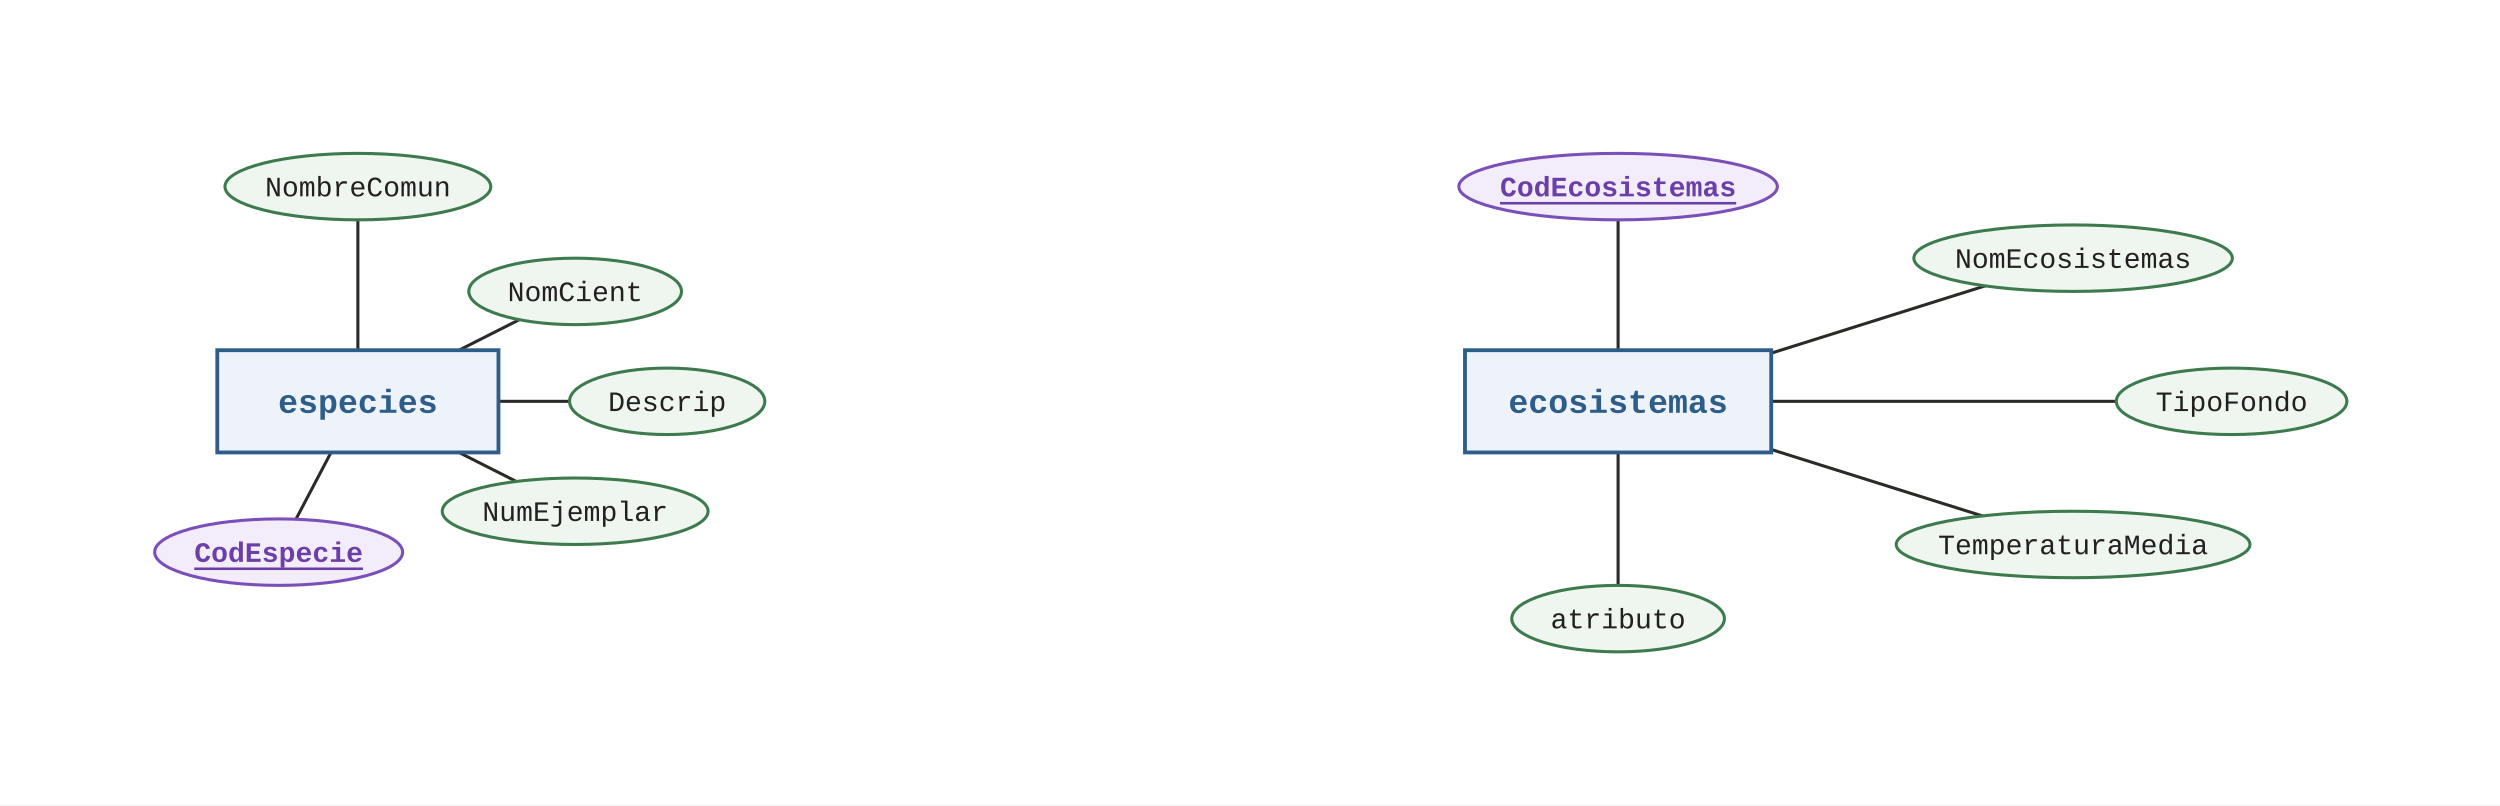
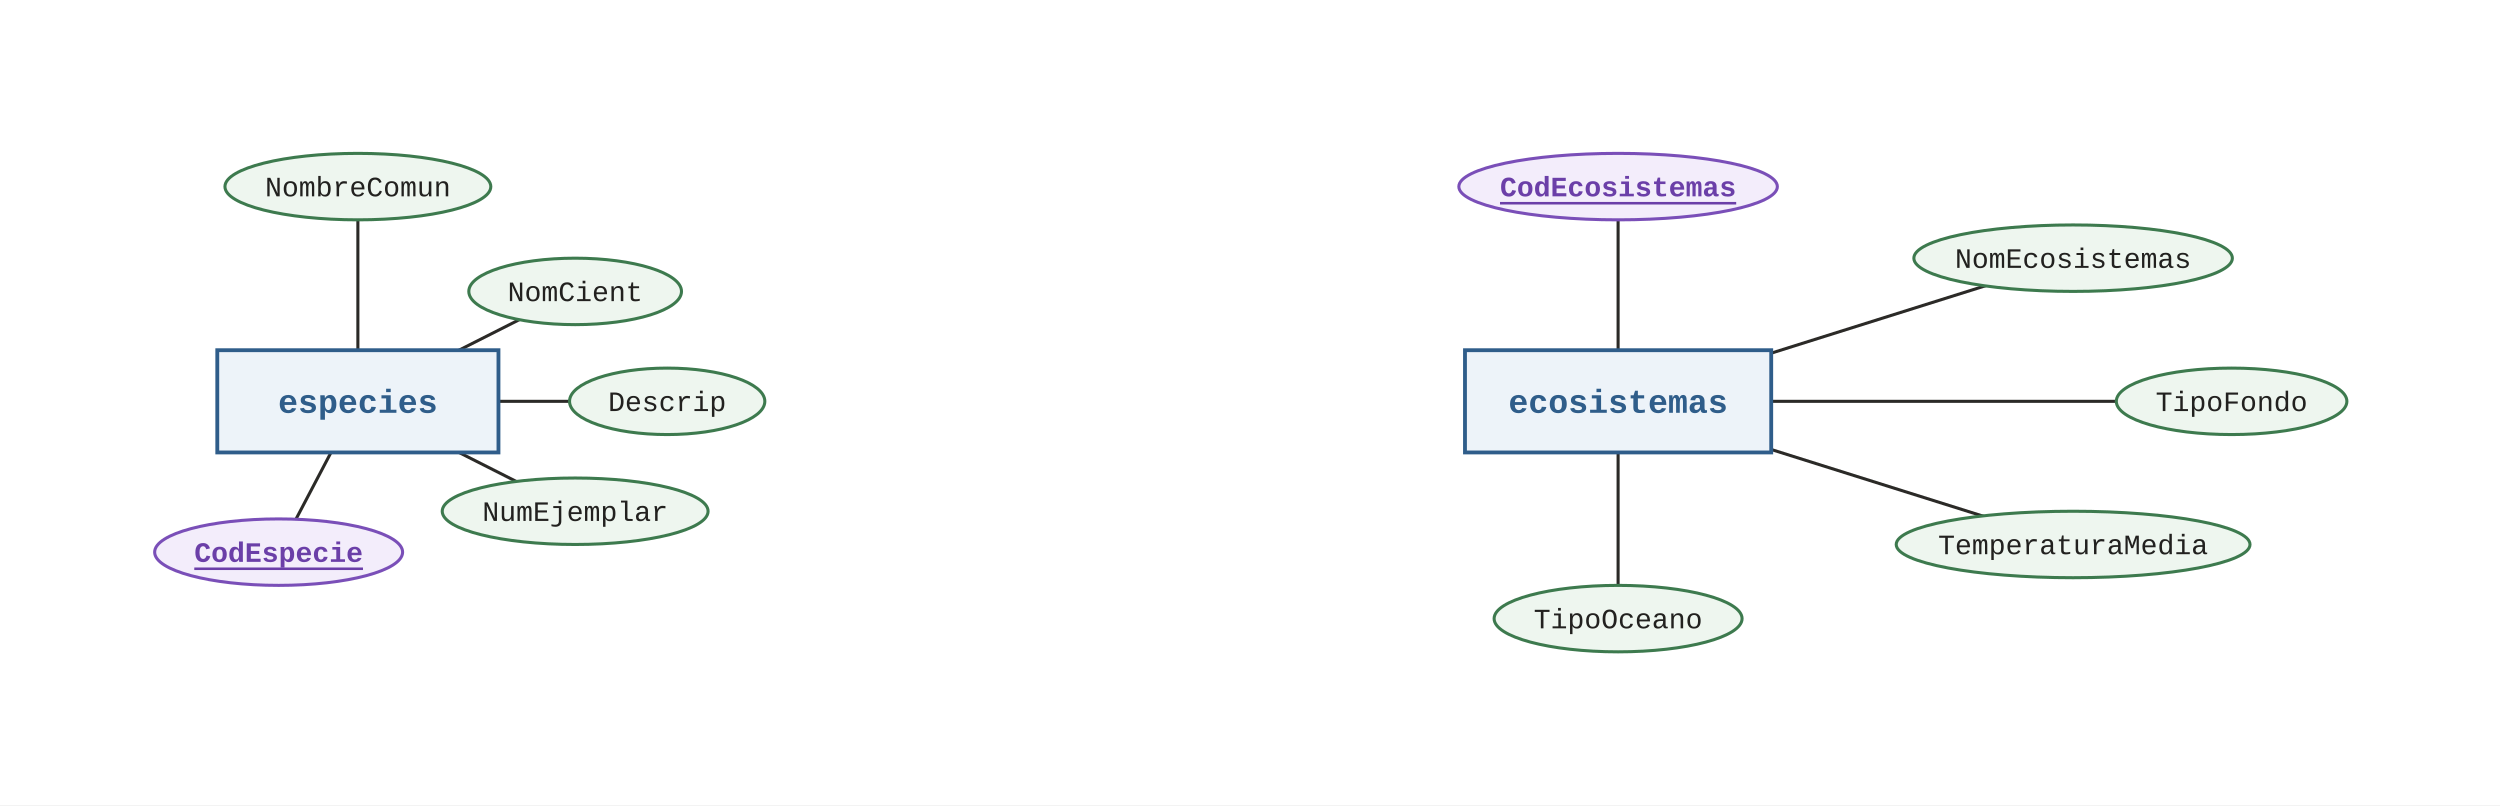
<svg xmlns="http://www.w3.org/2000/svg" viewBox="2201 1476 978 315" width="978" height="315">
  <style>.ln{stroke:#2B2A27;stroke-width:1.2}.mk{stroke:#2B2A27;stroke-width:1.5;fill:none}.mo{fill:#FFFFFF;stroke:#2B2A27;stroke-width:1.5}
.ent{fill:#EDF3F9;stroke:#2F5D8A;stroke-width:1.5}.dia{fill:#FBF2E0;stroke:#9C6510;stroke-width:1.5}.att{fill:#EEF6EF;stroke:#3D7A4E;stroke-width:1.2}.att.key{fill:#F3EDFB;stroke:#7A4FB8}.att.dr{stroke-dasharray:4 3}
.ent.in,.dia.in{fill:none}.dup{stroke:#C0362C;stroke-width:2.4}
.tx{fill:#22211F;font:11px Consolas,'JetBrains Mono','Courier New',monospace}.txk{fill:#6B3FA8;font-weight:600}.tb{font:600 13px Consolas,'JetBrains Mono','Courier New',monospace;fill:#2F5D8A}.tr{font:600 12px Consolas,'JetBrains Mono','Courier New',monospace;fill:#9C6510}.tt{font:600 10px Consolas,'JetBrains Mono','Courier New',monospace;fill:#6B6A64}
.ul{stroke:#6B3FA8;stroke-width:1}.ul.p{stroke-dasharray:3 2}.card{font:600 11px Consolas,'JetBrains Mono','Courier New',monospace;fill:#A2441C;paint-order:stroke;stroke:#FFFFFF;stroke-width:4px;stroke-linejoin:round}.cardq{fill:#6B6A64}
.tbox{fill:#FFFFFF;stroke:#A9B2C0;stroke-width:1}.thd{fill:#33557F}.thx{font:600 12.5px Consolas,'JetBrains Mono','Courier New',monospace;fill:#FFFFFF}.cx{font:11.5px Consolas,'JetBrains Mono','Courier New',monospace;fill:#22211F}.cpk{fill:#6B3FA8;font-weight:600}.cfk{fill:#A3304A}.cty{fill:#6B6A64;font-weight:400}.uq{font:600 9px Consolas,'JetBrains Mono','Courier New',monospace;fill:#2A7F8F}
.lk{stroke:#6B6A64;stroke-width:1.4;fill:none}.lk.dash{stroke-dasharray:6 4}.lkm{stroke:#6B6A64;stroke-width:1.5;fill:none}.lko{fill:#FFFFFF;stroke:#6B6A64;stroke-width:1.5}
.ipk{fill:#8E5FD0}.ifk{fill:#B4364E}.icol{fill:#2A7F8F}.inul{fill:none;stroke:#2A7F8F;stroke-width:1.3}
.rbox{fill:#FFFFFF;stroke:#22211F;stroke-width:1.1}.rnm{font:600 12.5px Consolas,'JetBrains Mono','Courier New',monospace;fill:#2F5D8A}.rcol{font:12px Consolas,'JetBrains Mono','Courier New',monospace;fill:#22211F}.rpk{font-weight:700;fill:#6B3FA8}.rfk{fill:#A3304A}.rul{stroke:#6B3FA8;stroke-width:1.1}
.rtag{font:600 9.5px Consolas,'JetBrains Mono','Courier New',monospace;fill:#6B6A64}.rarr{fill:none;stroke:#B4364E;stroke-width:1.1}.rhead{fill:#B4364E}
.ent.hd,.dia.hd{fill:none}.ktag{font:700 9px Consolas,'JetBrains Mono','Courier New',monospace;fill:#6B6A64}.rlab{fill:#FFFFFF;stroke:none;opacity:.92}.dia.assoc{stroke-dasharray:5 3}.ln.lid{stroke-width:2.2}.isal{fill:#9C6510}.skt{fill:#2F5D8A}
.thx.dup{fill:#FFC2BD}.cx.dup,.rnm.dup,.rcol.dup{fill:#C0362C;text-decoration:underline}
.note{stroke-width:1.2}.note-fold{stroke-width:1.2}.nc-y{fill:#FFF4C2;stroke:#D2AE36}.nc-b{fill:#DDEBFA;stroke:#7AA3D6}.nc-g{fill:#DFF2E1;stroke:#7DBB87}.nc-p{fill:#FBE1EC;stroke:#D98AAE}.note-fold{filter:brightness(.93)}.note-tx{font:12px 'Segoe UI',Arial,sans-serif;fill:#2B2A27}</style>
  <rect x="2201" y="1476" width="978" height="315" fill="#ffffff" />
  <line x1="2341" y1="1633" x2="2341" y2="1549" class="ln" />
  <line x1="2341" y1="1633" x2="2426" y2="1590" class="ln" />
  <line x1="2341" y1="1633" x2="2462" y2="1633" class="ln" />
  <line x1="2341" y1="1633" x2="2426" y2="1676" class="ln" />
  <line x1="2834" y1="1633" x2="3012" y2="1577" class="ln" />
  <line x1="2341" y1="1633" x2="2310" y2="1692" class="ln" />
  <line x1="2834" y1="1633" x2="2834" y2="1549" class="ln" />
  <line x1="2834" y1="1633" x2="3012" y2="1689" class="ln" />
  <line x1="2834" y1="1633" x2="3074" y2="1633" class="ln" />
  <line x1="2834" y1="1633" x2="2834" y2="1718" class="ln" />
  <g class="node" data-id="nmwmlq3st1nugp1q">
    <rect x="2286" y="1613" width="110" height="40" class="ent" />
    <text x="2341" y="1637.5" text-anchor="middle" class="tb">especies</text>
  </g>
  <g class="node" data-id="nmwmlq9kf1nv612j">
    <ellipse cx="2341" cy="1549" rx="52" ry="13" class="att" />
    <text x="2341" y="1552.8" text-anchor="middle" class="tx">NombreComun</text>
  </g>
  <g class="node" data-id="nmwmlqhdt1nxv91i">
    <ellipse cx="2426" cy="1590" rx="41.6" ry="13" class="att" />
    <text x="2426" y="1593.8" text-anchor="middle" class="tx">NomCient</text>
  </g>
  <g class="node" data-id="nmwmlqosf1nzrpx4">
    <ellipse cx="2462" cy="1633" rx="38.2" ry="13" class="att" />
    <text x="2462" y="1636.8" text-anchor="middle" class="tx">Descrip</text>
  </g>
  <g class="node" data-id="nmwmls3cg1o16fms">
    <ellipse cx="2426" cy="1676" rx="52" ry="13" class="att" />
    <text x="2426" y="1679.8" text-anchor="middle" class="tx">NumEjemplar</text>
  </g>
  <g class="node" data-id="nmwmlsuwk1o544am">
    <rect x="2774.1" y="1613" width="119.8" height="40" class="ent" />
    <text x="2834" y="1637.5" text-anchor="middle" class="tb">ecosistemas</text>
  </g>
  <g class="node" data-id="nmwmlt76j1o6eex8">
    <ellipse cx="3012" cy="1577" rx="62.3" ry="13" class="att" />
    <text x="3012" y="1580.8" text-anchor="middle" class="tx">NomEcosistemas</text>
  </g>
  <g class="node" data-id="nmwmlu9zg1o8m304">
    <ellipse cx="2310" cy="1692" rx="48.5" ry="13" class="att key" />
    <text x="2310" y="1695.8" text-anchor="middle" class="tx txk">CodEspecie</text>
    <line x1="2277" y1="1698.5" x2="2343" y2="1698.5" class="ul" />
  </g>
  <g class="node" data-id="nmwmluhgc1oa9xli">
    <ellipse cx="2834" cy="1549" rx="62.3" ry="13" class="att key" />
    <text x="2834" y="1552.8" text-anchor="middle" class="tx txk">CodEcosistemas</text>
    <line x1="2787.8" y1="1555.5" x2="2880.2" y2="1555.5" class="ul" />
  </g>
  <g class="node" data-id="nmwmlutc41ocqgp9">
    <ellipse cx="3012" cy="1689" rx="69.2" ry="13" class="att" />
    <text x="3012" y="1692.8" text-anchor="middle" class="tx">TemperaturaMedia</text>
  </g>
  <g class="node" data-id="nmwmlv8u81oe6z0t">
    <ellipse cx="3074" cy="1633" rx="45.1" ry="13" class="att" />
    <text x="3074" y="1636.8" text-anchor="middle" class="tx">TipoFondo</text>
  </g>
  <g class="node" data-id="nmwmlxa2h1og22fq">
-     <ellipse cx="2834" cy="1718" rx="41.6" ry="13" class="att" />
-     <text x="2834" y="1721.8" text-anchor="middle" class="tx">atributo</text>
+     <ellipse cx="2834" cy="1718" rx="48.5" ry="13" class="att" />
+     <text x="2834" y="1721.8" text-anchor="middle" class="tx">TipoOceano</text>
  </g>
</svg>
